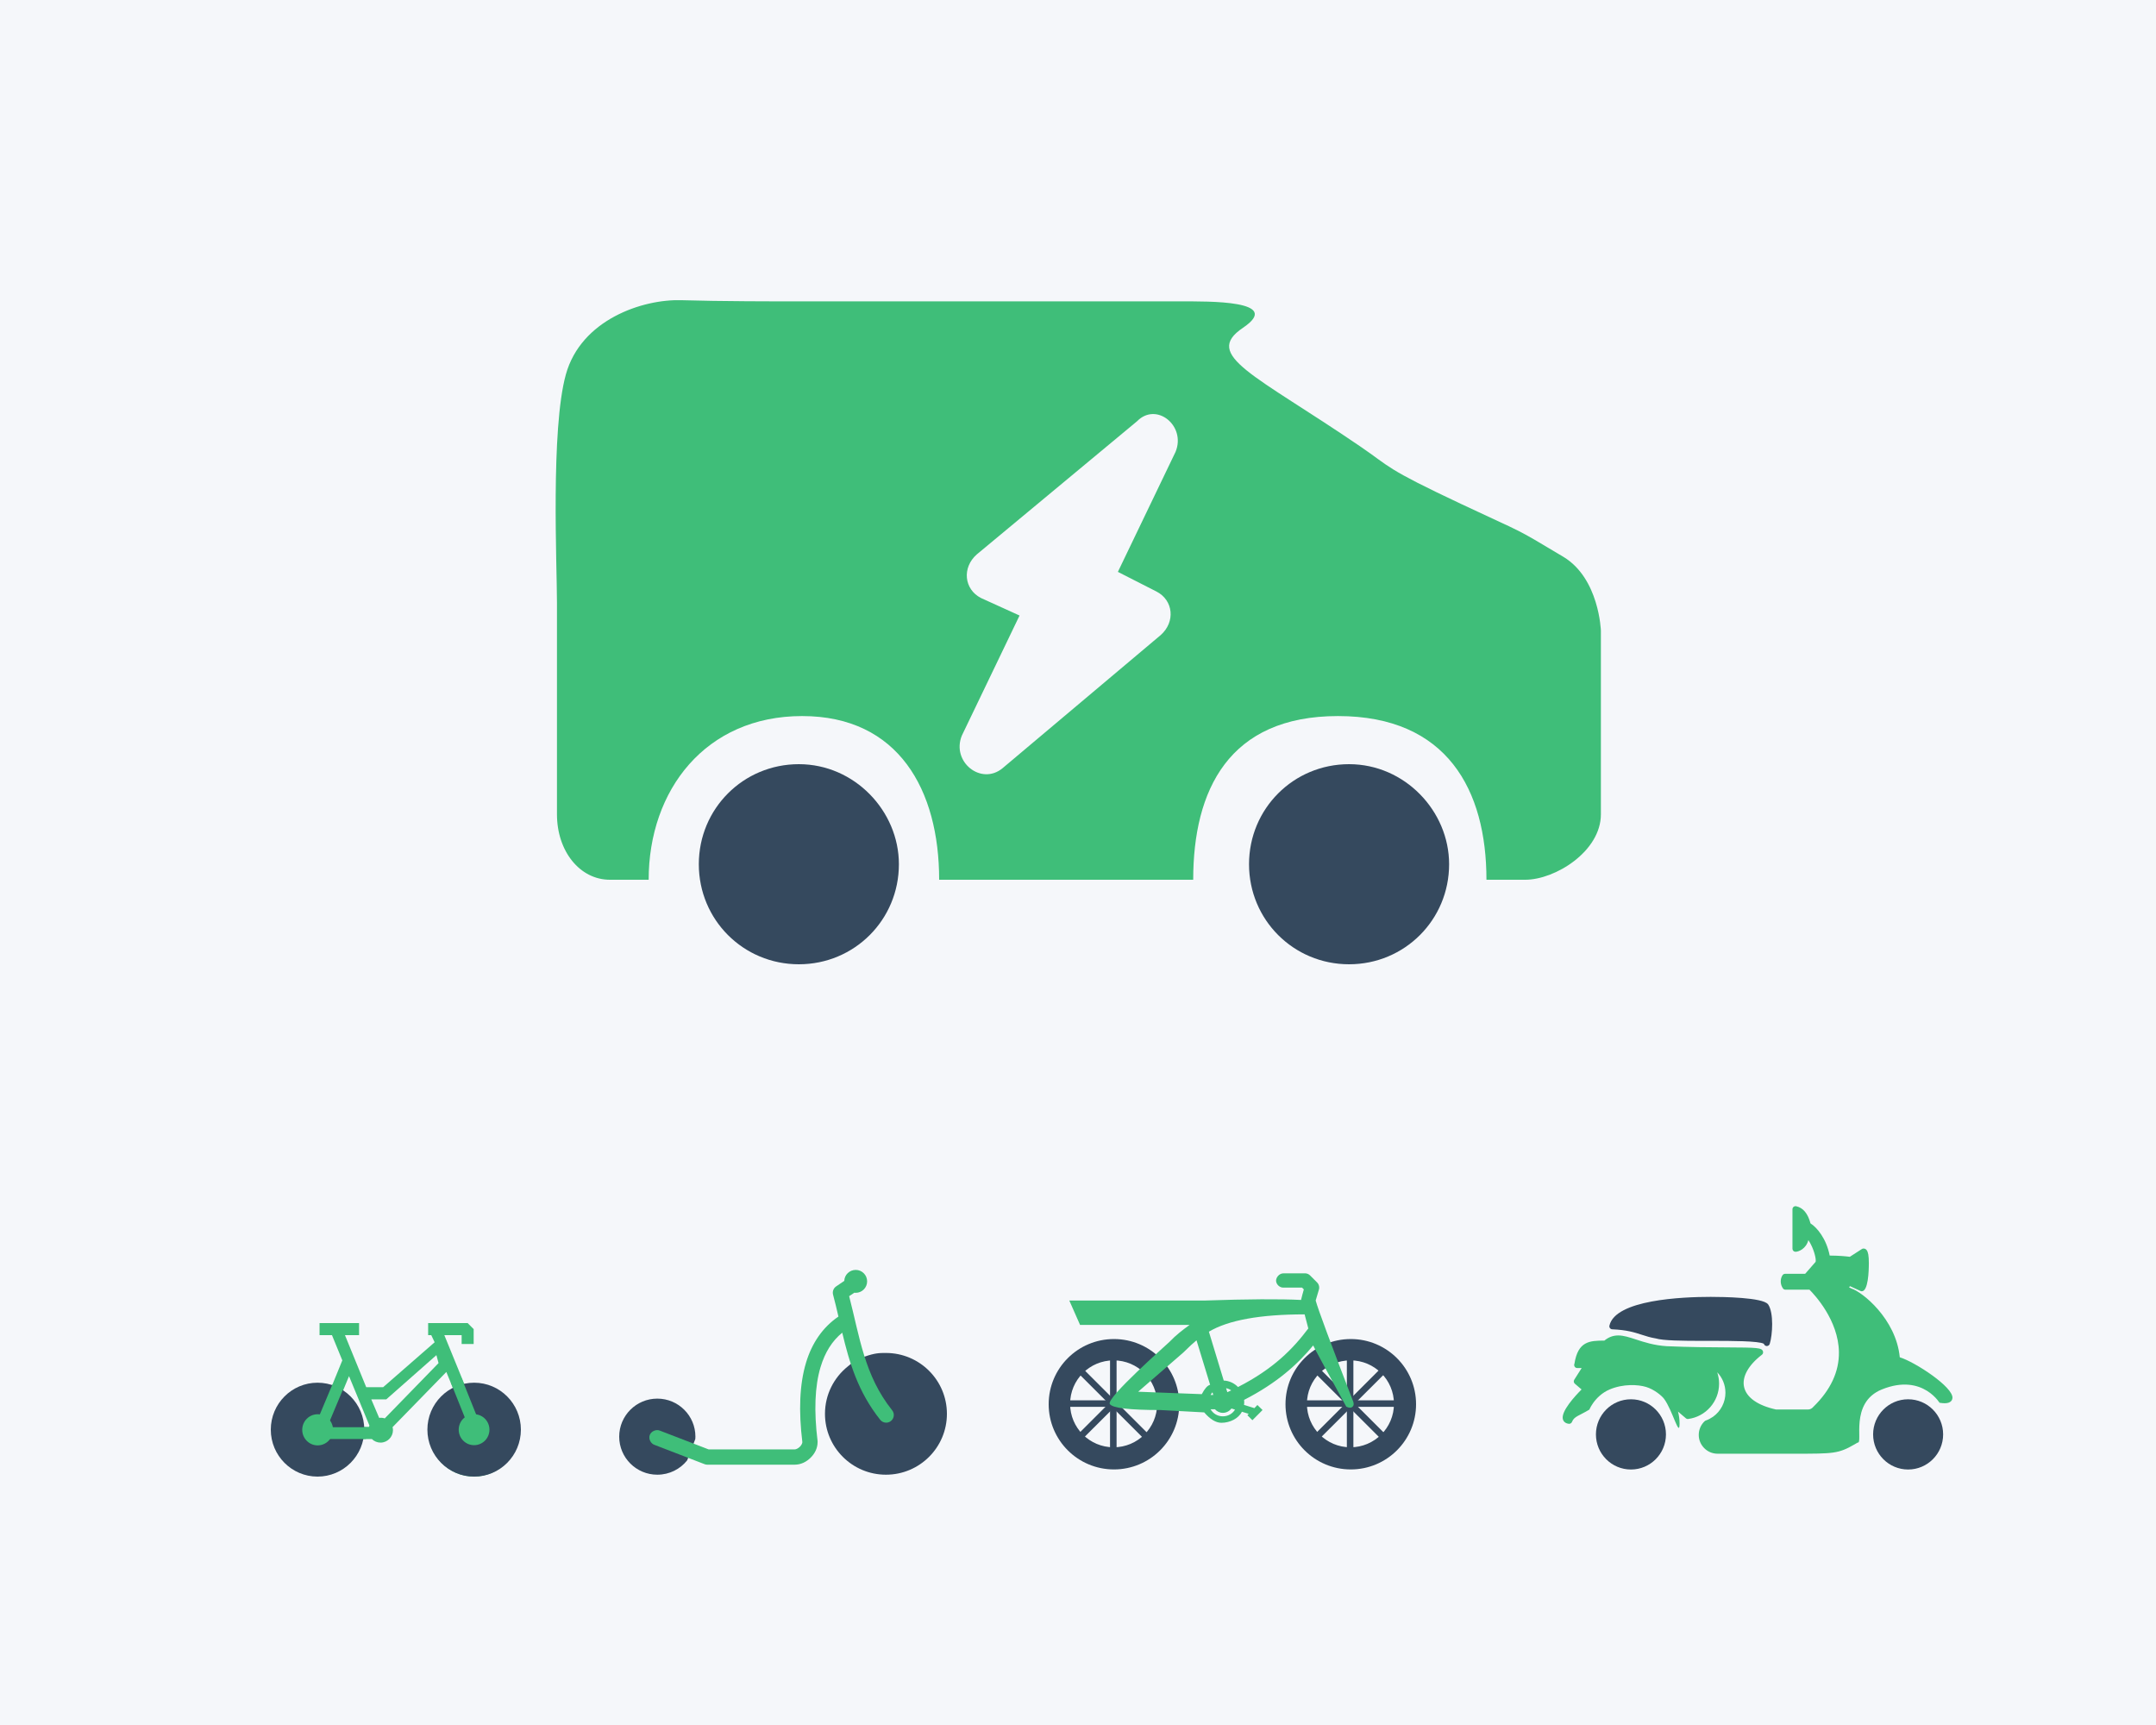
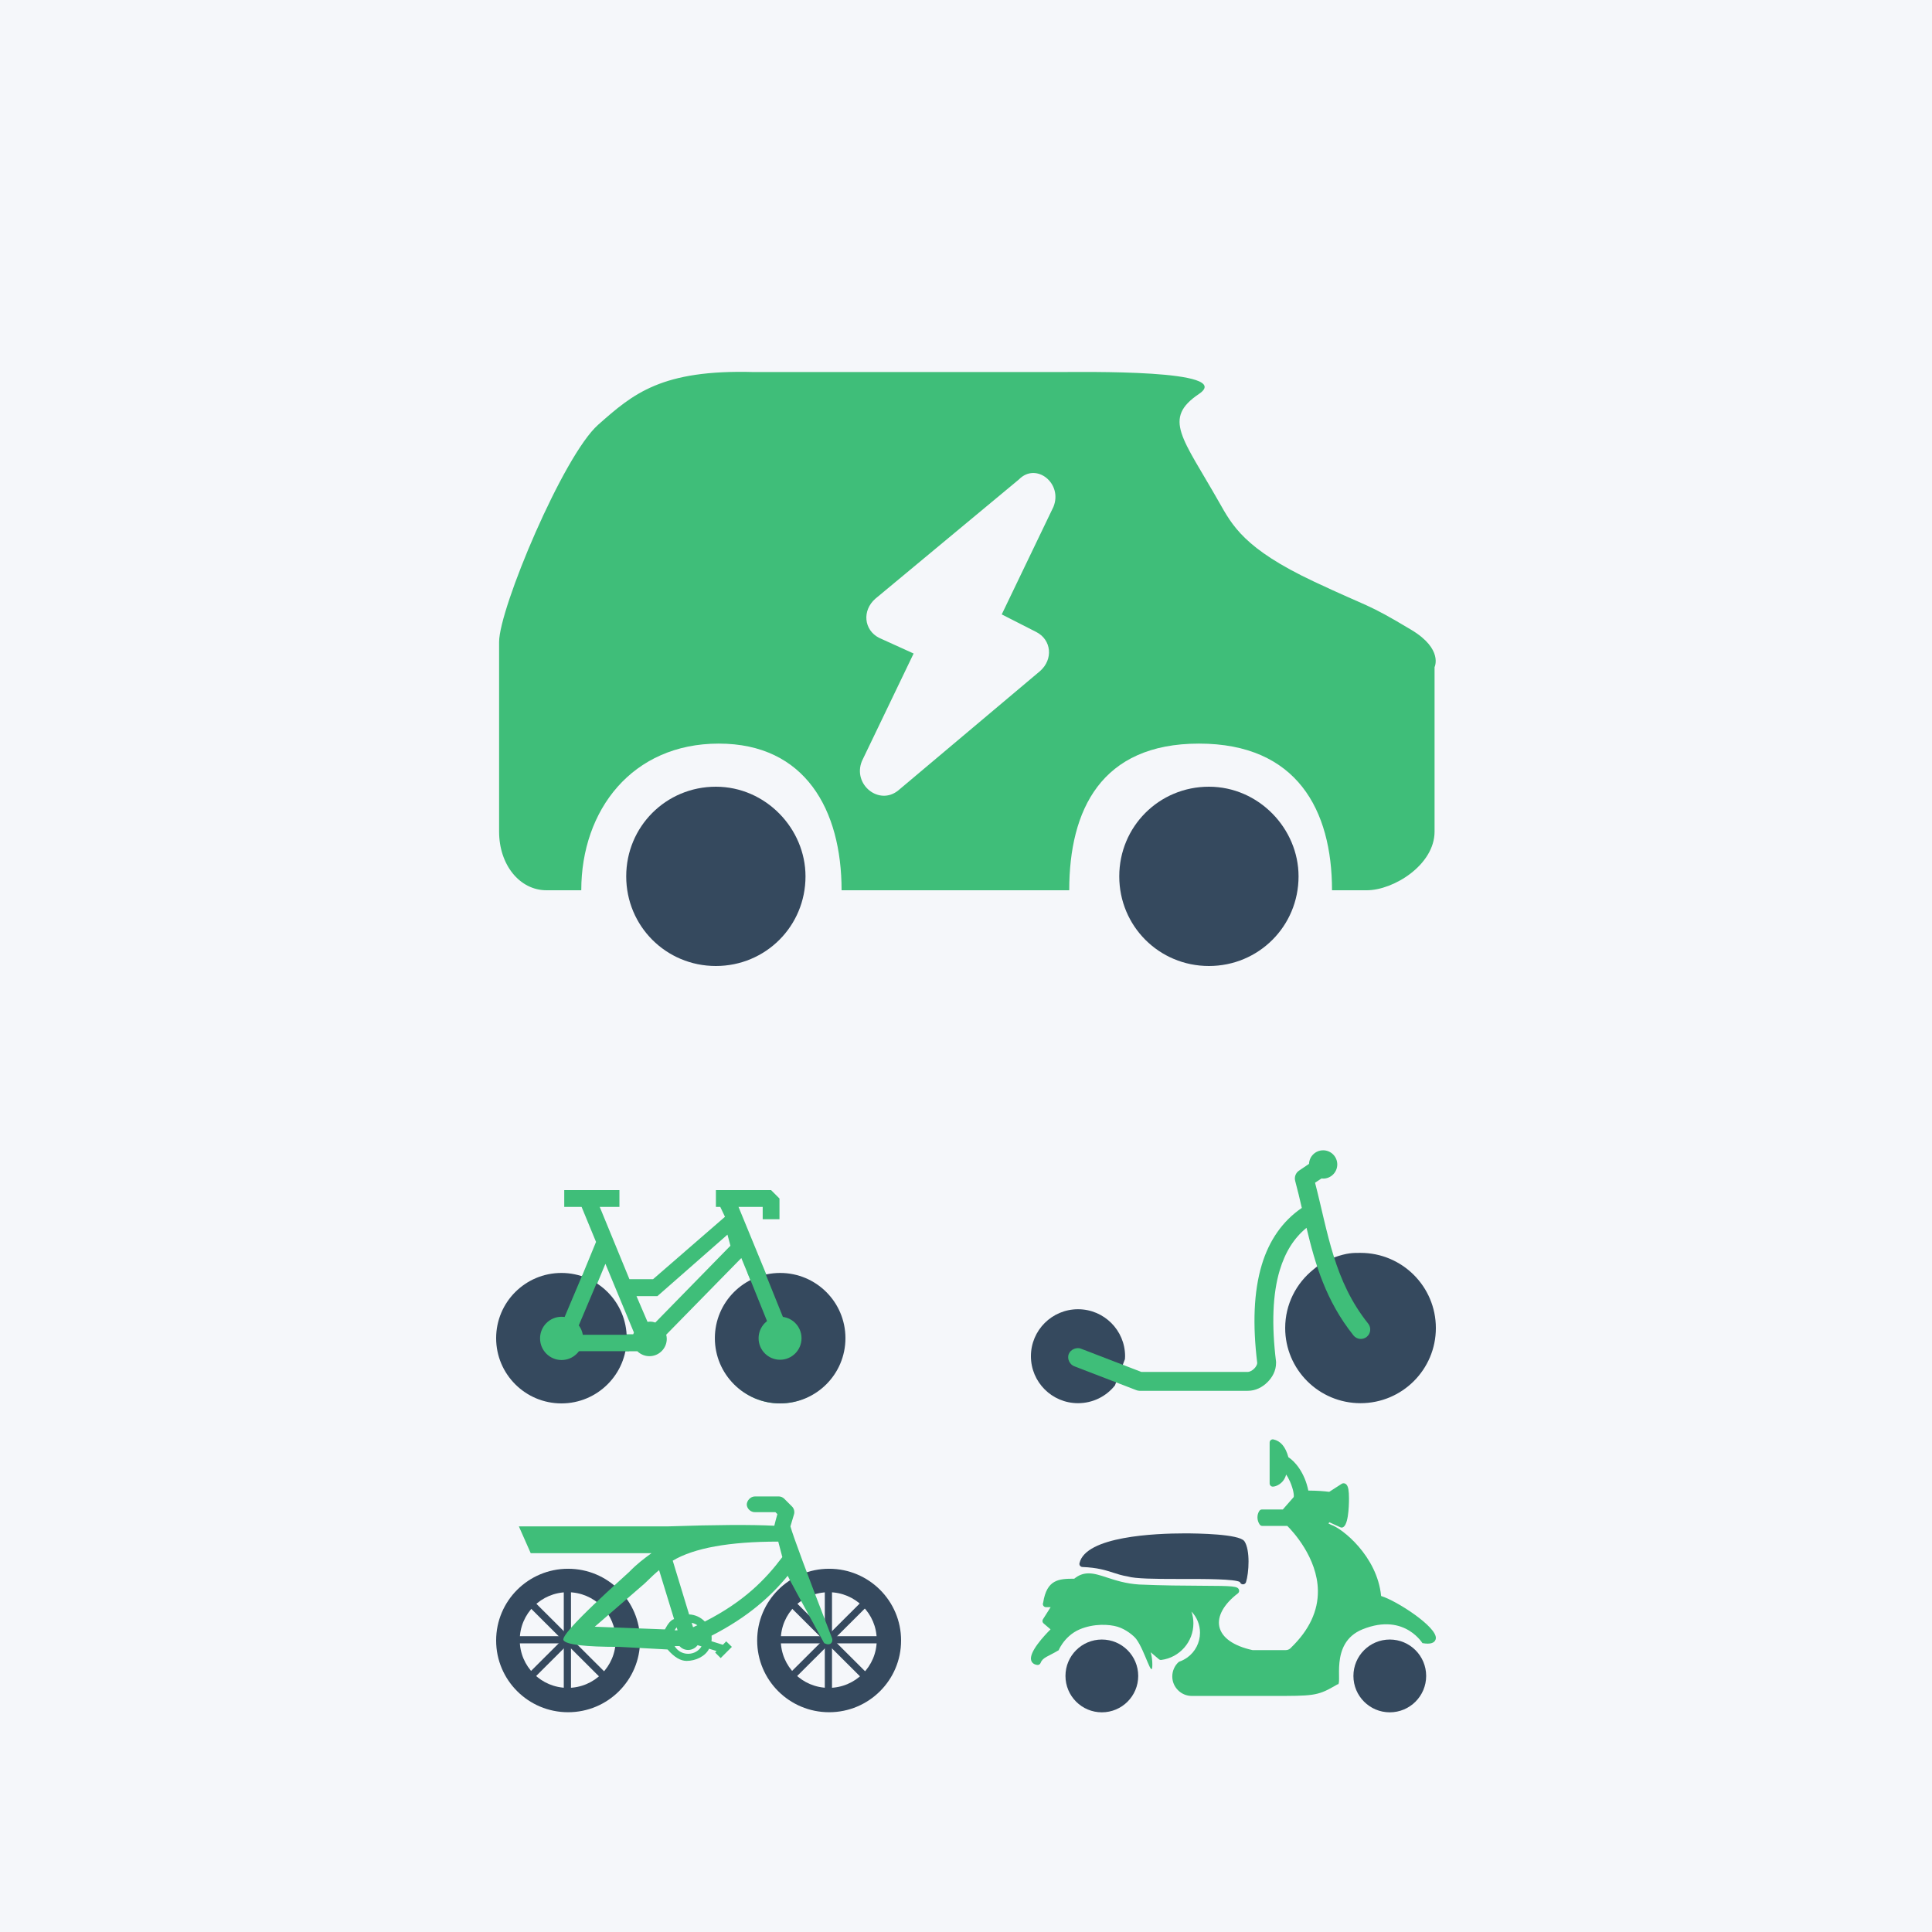
- <svg xmlns="http://www.w3.org/2000/svg" width="1250px" height="1000px" viewBox="0 0 1250 1000" version="1.1">
+ <svg xmlns="http://www.w3.org/2000/svg" width="1250px" height="1250px" viewBox="0 0 1250 1250" version="1.1">
  <g id="Layout_Template" stroke="none" stroke-width="1" fill="none" fill-rule="evenodd">
    <g id="minicar">
      <g>
-         <rect id="Rectangle" fill="#F5F7FA" x="0" y="0" width="1250" height="1000" />
-         <g id="icon/pedelec" transform="translate(608, 738)">
+         <rect id="Rectangle" fill="#F5F7FA" x="0" y="0" width="1250" height="1250" />
+         <g id="icon/pedelec" transform="translate(321, 968)">
          <g id="pedelec">
-             <g id="Group-9" transform="translate(0, 38.25637)" fill="#35495E">
-               <path d="M37.85,75.59 C16.946,75.59 0,58.669 0,37.795 C0,16.921 16.946,0 37.85,0 C58.753,0 75.699,16.921 75.699,37.795 C75.699,58.669 58.753,75.59 37.85,75.59 Z M37.656,62.753 C51.591,62.753 62.889,51.472 62.889,37.556 C62.889,23.641 51.591,12.36 37.656,12.36 C23.72,12.36 12.422,23.641 12.422,37.556 C12.422,51.472 23.72,62.753 37.656,62.753 Z" id="Combined-Shape" />
-               <rect id="Rectangle" x="8.327" y="35.527" width="58.288" height="3.78" />
-               <polygon id="Rectangle" transform="translate(37.47114, 37.4172) scale(-1, -1) rotate(90) translate(-37.47114, -37.4172) " points="8.369 35.525 66.573 35.525 66.573 39.31 8.369 39.31" />
-               <polygon id="Rectangle" transform="translate(37.47114, 37.4172) scale(-1, -1) rotate(45) translate(-37.47114, -37.4172) " points="8.349 35.547 66.596 35.505 66.593 39.287 8.347 39.329" />
-               <polygon id="Rectangle" transform="translate(37.47114, 37.4172) scale(-1, -1) rotate(135) translate(-37.47114, -37.4172) " points="8.347 35.505 66.593 35.547 66.596 39.329 8.349 39.287" />
+             <g id="Group-9" transform="translate(0, 46.98151)" fill="#35495E">
+               <path d="M46.557,92.83 C20.844,92.83 0,72.049 0,46.415 C0,20.781 20.844,0 46.557,0 C72.269,0 93.114,20.781 93.114,46.415 C93.114,72.049 72.269,92.83 46.557,92.83 Z M46.318,77.065 C63.46,77.065 77.356,63.211 77.356,46.122 C77.356,29.032 63.46,15.178 46.318,15.178 C29.176,15.178 15.28,29.032 15.28,46.122 C15.28,63.211 29.176,77.065 46.318,77.065 Z" id="Combined-Shape" />
+               <rect id="Rectangle" x="10.243" y="43.63" width="71.698" height="4.642" />
+               <polygon id="Rectangle" transform="translate(46.09127, 45.95094) scale(-1, -1) rotate(90) translate(-46.09127, -45.95094) " points="10.352 43.623 81.831 43.623 81.831 48.279 10.352 48.279" />
+               <polygon id="Rectangle" transform="translate(46.09127, 45.95094) scale(-1, -1) rotate(45) translate(-46.09127, -45.95094) " points="10.301 43.681 81.889 43.572 81.882 48.221 10.294 48.33" />
+               <polygon id="Rectangle" transform="translate(46.09127, 45.95094) scale(-1, -1) rotate(135) translate(-46.09127, -45.95094) " points="10.294 43.572 81.882 43.681 81.889 48.33 10.301 48.221" />
            </g>
-             <g id="Group-9" transform="translate(137.3007, 38.25637)" fill="#35495E">
-               <path d="M37.85,75.59 C16.946,75.59 0,58.669 0,37.795 C0,16.921 16.946,0 37.85,0 C58.753,0 75.699,16.921 75.699,37.795 C75.699,58.669 58.753,75.59 37.85,75.59 Z M37.656,62.753 C51.591,62.753 62.889,51.472 62.889,37.556 C62.889,23.641 51.591,12.36 37.656,12.36 C23.72,12.36 12.422,23.641 12.422,37.556 C12.422,51.472 23.72,62.753 37.656,62.753 Z" id="Combined-Shape" />
-               <rect id="Rectangle" x="8.327" y="35.527" width="58.288" height="3.78" />
-               <polygon id="Rectangle" transform="translate(37.47114, 37.4172) scale(-1, -1) rotate(90) translate(-37.47114, -37.4172) " points="8.369 35.525 66.573 35.525 66.573 39.31 8.369 39.31" />
-               <polygon id="Rectangle" transform="translate(37.47114, 37.4172) scale(-1, -1) rotate(45) translate(-37.47114, -37.4172) " points="8.349 35.547 66.596 35.505 66.593 39.287 8.347 39.329" />
-               <polygon id="Rectangle" transform="translate(37.47114, 37.4172) scale(-1, -1) rotate(135) translate(-37.47114, -37.4172) " points="8.347 35.505 66.593 35.547 66.596 39.329 8.349 39.287" />
+             <g id="Group-9" transform="translate(168.8863, 46.98151)" fill="#35495E">
+               <path d="M46.557,92.83 C20.844,92.83 0,72.049 0,46.415 C0,20.781 20.844,0 46.557,0 C72.269,0 93.114,20.781 93.114,46.415 C93.114,72.049 72.269,92.83 46.557,92.83 Z M46.318,77.065 C63.46,77.065 77.356,63.211 77.356,46.122 C77.356,29.032 63.46,15.178 46.318,15.178 C29.176,15.178 15.28,29.032 15.28,46.122 C15.28,63.211 29.176,77.065 46.318,77.065 Z" id="Combined-Shape" />
+               <rect id="Rectangle" x="10.243" y="43.63" width="71.698" height="4.642" />
+               <polygon id="Rectangle" transform="translate(46.09127, 45.95094) scale(-1, -1) rotate(90) translate(-46.09127, -45.95094) " points="10.352 43.623 81.831 43.623 81.831 48.279 10.352 48.279" />
+               <polygon id="Rectangle" transform="translate(46.09127, 45.95094) scale(-1, -1) rotate(45) translate(-46.09127, -45.95094) " points="10.301 43.681 81.889 43.572 81.882 48.221 10.294 48.33" />
+               <polygon id="Rectangle" transform="translate(46.09127, 45.95094) scale(-1, -1) rotate(135) translate(-46.09127, -45.95094) " points="10.294 43.572 81.882 43.681 81.889 48.33 10.301 48.221" />
            </g>
-             <path d="M136.165,8.44 L146.9,8.44 L147.931,9.48 C147.354,11.468 146.776,13.671 146.314,15.594 C134.025,14.972 115.5,15.082 90.739,15.923 L11.953,15.923 L18.191,30.055 L81.714,30.055 C77.655,33.018 73.944,35.817 70.09,39.835 C68.579,41.411 33.16,72.44 35.441,75.925 C36.962,78.249 46.716,79.41 64.704,79.41 L90.165,80.78 C93.63,84.798 96.963,86.806 100.163,86.806 C104.964,86.806 109.984,84.436 112.03,80.392 L115.974,81.622 L115.199,82.397 L118.111,85.31 L123.995,79.41 L121.016,76.497 L119.267,78.313 L113.251,76.431 C113.433,75.425 113.35,74.468 113.317,73.519 C132.377,63.757 144.4,52.848 153.36,41.963 C153.558,42.602 159.948,54.427 172.529,77.441 C174.182,78.273 175.415,78.273 176.227,77.441 C177.039,76.608 177.039,75.346 176.227,73.652 C163.447,40.595 156.303,21.352 154.796,15.923 L156.611,9.808 C157.139,8.34 156.751,6.574 155.637,5.468 L151.495,1.318 C150.728,0.575 149.655,0.146 148.583,0.154 L136.165,0.154 C133.574,0.179 131.808,2.588 131.833,4.494 C131.932,6.657 134.003,8.539 136.165,8.44 Z M150.53,32.114 C141.669,43.905 130.406,55.515 109.778,66.069 C107.641,63.882 104.745,62.446 101.493,62.314 L92.888,33.995 C104.148,27.3 122.649,23.953 148.392,23.953 C149.328,27.567 150.041,30.287 150.53,32.114 Z M93.597,64.773 C92.076,65.156 90.465,66.967 88.763,70.207 L51.878,68.792 L78.077,46.05 C81.448,42.727 83.993,40.372 85.709,38.986 L93.597,64.773 Z M102.856,66.729 C103.937,66.977 104.96,67.397 105.835,68.024 C105.092,68.379 104.333,68.709 103.574,69.064 L102.856,66.729 Z M94.968,69.13 L95.422,70.681 L93.87,70.681 C94.192,70.12 94.53,69.592 94.968,69.13 Z M105.964,78.521 L108.035,79.172 C106.583,81.541 103.992,83.059 100.981,83.059 C97.903,83.059 95.296,81.441 93.868,78.974 L96.393,78.974 C97.532,80.212 99.174,81.045 100.989,81.045 C103.019,81.045 104.834,80.022 105.973,78.52 L105.964,78.521 Z" id="Fill-1" fill="#3FBE79" />
+             <path d="M167.49,10.365 L180.694,10.365 L181.962,11.642 C181.252,14.084 180.541,16.789 179.973,19.15 C164.857,18.387 142.071,18.522 111.614,19.554 L14.702,19.554 L22.376,36.91 L100.513,36.91 C95.519,40.548 90.954,43.986 86.214,48.92 C84.355,50.856 40.788,88.962 43.594,93.241 C45.465,96.095 57.463,97.521 79.589,97.521 L110.907,99.204 C115.169,104.137 119.269,106.604 123.205,106.604 C129.11,106.604 135.285,103.693 137.802,98.727 L142.654,100.237 L141.7,101.19 L145.283,104.767 L152.519,97.521 L148.855,93.944 L146.703,96.174 L139.304,93.863 C139.528,92.627 139.426,91.451 139.386,90.286 C162.831,78.298 177.619,64.901 188.64,51.534 C188.884,52.318 196.744,66.841 212.219,95.103 C214.252,96.125 215.768,96.125 216.767,95.103 C217.766,94.08 217.766,92.53 216.767,90.45 C201.047,49.854 192.26,26.222 190.406,19.554 L192.639,12.045 C193.288,10.242 192.811,8.073 191.441,6.715 L186.346,1.618 C185.402,0.706 184.083,0.179 182.764,0.189 L167.489,0.189 C164.302,0.22 162.13,3.178 162.16,5.519 C162.283,8.176 164.83,10.486 167.49,10.365 Z M185.159,39.438 C174.259,53.919 160.405,68.176 135.032,81.137 C132.403,78.451 128.841,76.688 124.842,76.526 L114.256,41.748 C128.107,33.527 150.864,29.416 182.53,29.416 C183.681,33.854 184.557,37.195 185.159,39.438 Z M115.129,79.546 C113.258,80.016 111.276,82.24 109.183,86.22 L63.813,84.481 L96.038,56.552 C100.185,52.472 103.315,49.58 105.426,47.878 L115.129,79.546 Z M126.518,81.948 C127.847,82.252 129.106,82.769 130.182,83.539 C129.268,83.975 128.334,84.38 127.401,84.816 L126.518,81.948 Z M116.815,84.897 L117.373,86.802 L115.465,86.802 C115.861,86.113 116.277,85.464 116.815,84.897 Z M130.341,96.429 L132.889,97.229 C131.102,100.138 127.915,102.002 124.211,102.002 C120.425,102.002 117.218,100.016 115.462,96.986 L118.568,96.986 C119.969,98.506 121.988,99.529 124.221,99.529 C126.718,99.529 128.951,98.273 130.351,96.429 L130.341,96.429 Z" id="Fill-1" fill="#3FBE79" />
          </g>
        </g>
-         <g id="icon/minicar" transform="translate(322, 174)">
+         <g id="icon/minicar" transform="translate(322, 240)">
          <g id="minicar">
-             <path d="M466.721,84.856 C405.498,43.075 374.922,32.014 398.648,16.021 C422.373,0.028 378.234,0.714 362.895,0.714 L143.039,0.714 C127.7,0.714 95.552,0.714 73.064,0.028 C50.575,-0.658 14.909,11.267 6.077,43.075 C-2.755,74.883 0.916,153.827 0.916,175.326 L0.916,298.043 C0.916,319.542 14.218,336 31.594,336 L54.082,336 C54.082,284.105 87.003,241.108 143.039,241.108 C199.075,241.108 222.502,284.105 222.502,336 L369.793,336 C369.793,284.105 390.349,241.108 453.741,241.108 C517.133,241.108 539.81,284.105 539.81,336 L562.299,336 C579.675,336 606.16,319.542 606.16,298.043 L606.16,191.62 C606.16,191.62 605.207,161.254 584.365,148.773 C554.508,130.892 562.937,135.957 525.501,118.331 C480.365,97.078 484.631,97.078 466.721,84.856 Z M359.568,87.931 L326.124,157.519 L348.437,168.886 C358.359,173.927 359.569,186.579 350.905,194.191 L259.187,271.39 C246.797,281.522 229.47,267.584 235.665,252.412 L269.11,182.824 L246.797,172.692 C236.875,167.651 235.665,154.999 244.329,147.388 L337.257,70.188 C348.389,58.821 365.765,72.758 359.57,87.931 L359.568,87.931 Z" id="Shape" fill="#3FBE79" />
+             <path d="M466.721,84.856 C443,43.075 430.015,30.864 453.741,14.871 C477.466,-1.122 378.234,0.714 362.895,0.714 L165.846,0.714 C105.967,-1 87.663,14.74 65,34.819 C42.337,54.897 0.916,153.827 0.916,175.326 L0.916,298.043 C0.916,319.542 14.218,336 31.594,336 L54.082,336 C54.082,284.105 87.003,241.108 143.039,241.108 C199.075,241.108 222.502,284.105 222.502,336 L369.793,336 C369.793,284.105 390.349,241.108 453.741,241.108 C517.133,241.108 539.81,284.105 539.81,336 L562.299,336 C579.675,336 606.16,319.542 606.16,298.043 L606.16,191.62 C606.16,191.62 611.934,179.981 591.093,167.5 C561.236,149.619 565.435,153.843 528,136.217 C482.864,114.964 475.249,99.877 466.721,84.856 Z M359.568,87.931 L326.124,157.519 L348.437,168.886 C358.359,173.927 359.569,186.579 350.905,194.191 L259.187,271.39 C246.797,281.522 229.47,267.584 235.665,252.412 L269.11,182.824 L246.797,172.692 C236.875,167.651 235.665,154.999 244.329,147.388 L337.257,70.188 C348.389,58.821 365.765,72.758 359.57,87.931 L359.568,87.931 Z" id="Shape" fill="#3FBE79" />
            <path d="M141.16,269 C108.938,269 83.16,294.778 83.16,327 C83.16,359.222 108.938,385 141.16,385 C173.382,385 199.16,359.222 199.16,327 C199.16,296.087 173.382,269 141.16,269 L141.16,269 Z" id="wheel" fill="#35495E" />
            <path d="M460.16,269 C427.938,269 402.16,294.778 402.16,327 C402.16,359.222 427.938,385 460.16,385 C492.382,385 518.16,359.222 518.16,327 C518.16,296.087 492.382,269 460.16,269 L460.16,269 Z" id="wheel" fill="#35495E" />
          </g>
        </g>
-         <g id="icon/scooter" transform="translate(906, 699)">
-           <g id="scooter" transform="translate(113, 76.5) scale(-1, 1) translate(-113, -76.5) ">
-             <path d="M215.048,106.48 L218.944,103.147 C219.612,102.579 219.764,101.594 219.285,100.849 L214.997,94.081 L217.507,94.081 L217.57,94.081 C218.553,94.081 219.335,93.298 219.335,92.313 C219.335,92.048 219.285,91.795 219.171,91.568 C217.128,78.487 210.382,78.172 201.82,78.159 C199.336,76.126 196.763,75.167 193.775,75.167 C190.61,75.167 187.319,76.253 183.498,77.503 C178.845,79.03 173.057,80.937 165.617,81.404 C152.452,81.985 140.536,82.048 130.966,82.098 C112.883,82.187 110.551,82.288 109.87,84.409 C109.643,85.129 109.882,85.899 110.475,86.354 C118.356,92.376 122.126,99.195 120.827,105.04 C119.466,111.151 112.896,115.773 102.316,118.096 L83.779,118.096 C82.821,118.096 81.964,117.781 81.144,117.061 C81.043,116.998 80.942,116.884 80.665,116.556 C70.678,106.834 65.684,96.177 65.835,84.851 C66.075,66.315 80.11,51.428 82.909,48.639 L96.856,48.639 C97.423,48.639 97.965,48.361 98.293,47.894 C99.126,46.707 99.567,45.318 99.567,43.866 C99.567,42.54 99.226,41.328 98.546,40.268 C98.218,39.762 97.663,39.447 97.058,39.447 L85.419,39.447 L79.378,32.54 C79.038,31.846 79.429,28.323 81.421,23.79 C82.203,22.023 82.947,20.76 83.552,19.901 C84.876,24.99 89.239,26.669 91.005,26.669 C91.976,26.669 92.77,25.874 92.77,24.902 L92.77,1.998 C92.77,1.467 92.53,0.962 92.114,0.621 C91.698,0.28 91.156,0.154 90.626,0.268 C86.616,1.139 83.88,4.396 82.304,10.217 C78.584,12.553 73.149,18.967 71.182,28.866 C65.596,28.917 62.393,29.22 59.505,29.573 L52.519,25.066 C52.229,24.876 51.901,24.788 51.561,24.788 C50.136,24.788 49.216,25.924 48.812,28.185 C48.598,29.435 48.484,31.114 48.484,33.197 C48.484,38.121 48.888,49.561 52.582,49.561 C52.834,49.561 53.087,49.511 53.314,49.397 L59.404,46.607 L59.972,47.25 L58.547,47.983 C52.418,49.902 32.734,65.445 30.553,87.831 C21.726,90.546 -0.581,105.104 0.012,111.493 C0.1,112.389 0.693,114.473 4.488,114.473 C5.333,114.473 6.316,114.384 7.464,114.195 C6.593,115.892 16.627,96.605 40.961,106.48 C59.972,114.195 51.561,138.012 54.978,137.276 C55.621,137.655 56.231,138.012 56.816,138.348 C66.175,143.728 68.907,143.728 91.446,143.728 L136.185,143.728 C139.098,143.728 141.847,142.592 143.902,140.521 C145.97,138.45 147.105,135.723 147.105,132.832 C147.105,129.789 145.844,126.872 143.637,124.839 C143.436,124.649 143.171,124.511 142.894,124.435 C141.557,123.968 140.271,123.286 138.959,122.389 C138.909,122.352 138.846,122.314 138.795,122.288 C134.306,119.081 131.633,113.892 131.633,108.387 C131.633,103.854 133.398,99.637 136.399,96.53 C135.68,98.639 135.315,100.887 135.315,103.147 C135.315,113.475 143.007,122.263 153.221,123.589 C153.713,123.664 154.217,123.5 154.595,123.172 L159.135,119.308 C158.529,121.543 158.227,123.854 158.227,126.19 C158.227,135.07 162.28,118.483 167.232,111.88 C168.53,110.15 172.863,106.48 177.585,105.04 C182.308,103.601 190.889,103.147 198.766,106.48 C208.017,110.395 211.263,119.867 210.417,118.096 C216.268,121.67 219.397,122.074 220.583,125.256 C220.873,126.013 221.642,126.48 222.436,126.392 C224.795,126.114 225.589,124.713 225.841,123.892 C227.279,119.321 218.578,110.028 215.047,106.48 L215.048,106.48 Z" id="Fill-1" fill="#3FBE79" />
-             <path d="M140.193,52.81 C132.929,52.81 109.964,53.138 106.949,57.097 L106.924,57.085 C103.481,62.065 104.339,74.977 105.953,80.071 C106.193,80.815 106.874,81.307 107.643,81.307 C107.731,81.307 107.82,81.294 107.92,81.282 C108.614,81.181 109.156,80.676 109.345,80.021 C112.019,78.306 129.322,78.306 138.717,78.306 L143.837,78.306 C156.713,78.306 167.748,78.192 172.024,76.894 C175.164,76.377 177.598,75.595 180.158,74.763 C184.408,73.388 188.809,71.963 197.259,71.61 C197.776,71.585 198.268,71.333 198.583,70.917 C198.886,70.513 199.012,69.971 198.886,69.467 C195.469,54.437 156.703,52.81 140.193,52.81 Z" id="Fill-2" fill="#35495E" />
-             <ellipse id="Oval" fill="#35495E" cx="25.713" cy="132.533" rx="20.299" ry="20.355" />
-             <ellipse id="Oval" fill="#35495E" cx="186.416" cy="132.533" rx="20.299" ry="20.355" />
-             <ellipse id="Oval" fill="#35495E" cx="186.078" cy="132.645" rx="15.901" ry="15.945" />
+         <g id="icon/scooter" transform="translate(667, 931)">
+           <g id="scooter" transform="translate(131, 88.5) scale(-1, 1) translate(-131, -88.5) ">
+             <path d="M249.303,123.183 L253.82,119.327 C254.595,118.669 254.77,117.53 254.215,116.668 L249.245,108.839 L252.154,108.839 L252.227,108.839 C253.367,108.839 254.273,107.933 254.273,106.794 C254.273,106.487 254.215,106.195 254.083,105.932 C251.715,90.799 243.894,90.434 233.968,90.419 C231.088,88.068 228.106,86.958 224.642,86.958 C220.972,86.958 217.157,88.214 212.727,89.66 C207.333,91.427 200.623,93.633 191.998,94.173 C176.737,94.845 162.922,94.918 151.828,94.977 C130.865,95.079 128.161,95.196 127.371,97.65 C127.108,98.482 127.386,99.373 128.073,99.899 C137.209,106.867 141.58,114.755 140.074,121.517 C138.495,128.587 130.879,133.933 118.614,136.621 L97.125,136.621 C96.014,136.621 95.02,136.256 94.07,135.423 C93.953,135.35 93.836,135.219 93.514,134.839 C81.936,123.592 76.147,111.263 76.322,98.161 C76.6,76.718 92.871,59.496 96.116,56.269 L112.284,56.269 C112.942,56.269 113.571,55.947 113.951,55.407 C114.916,54.034 115.427,52.427 115.427,50.747 C115.427,49.213 115.032,47.811 114.243,46.584 C113.863,46 113.22,45.635 112.518,45.635 L99.025,45.635 L92.023,37.645 C91.628,36.841 92.081,32.766 94.391,27.522 C95.297,25.477 96.16,24.016 96.861,23.023 C98.396,28.91 103.454,30.853 105.501,30.853 C106.627,30.853 107.548,29.933 107.548,28.808 L107.548,2.311 C107.548,1.697 107.27,1.113 106.787,0.719 C106.305,0.324 105.676,0.178 105.062,0.31 C100.414,1.318 97.242,5.086 95.414,11.82 C91.102,14.522 84.801,21.942 82.521,33.394 C76.045,33.453 72.332,33.803 68.984,34.212 L60.885,28.998 C60.549,28.779 60.169,28.676 59.774,28.676 C58.122,28.676 57.055,29.991 56.587,32.606 C56.339,34.052 56.207,35.994 56.207,38.405 C56.207,44.101 56.675,57.335 60.958,57.335 C61.251,57.335 61.543,57.277 61.806,57.145 L68.867,53.917 L69.525,54.662 L67.873,55.509 C60.768,57.73 37.948,75.711 35.419,101.609 C25.186,104.749 -0.674,121.591 0.013,128.982 C0.116,130.019 0.803,132.429 5.203,132.429 C6.182,132.429 7.323,132.327 8.653,132.108 C7.644,134.071 19.276,111.759 47.486,123.183 C69.525,132.108 59.774,159.661 63.736,158.809 C64.481,159.248 65.188,159.661 65.866,160.05 C76.716,166.274 79.884,166.274 106.013,166.274 L157.878,166.274 C161.255,166.274 164.442,164.959 166.825,162.563 C169.222,160.168 170.538,157.013 170.538,153.668 C170.538,150.148 169.076,146.773 166.518,144.421 C166.284,144.202 165.977,144.042 165.655,143.954 C164.106,143.414 162.615,142.625 161.094,141.588 C161.036,141.544 160.963,141.5 160.904,141.471 C155.7,137.761 152.601,131.757 152.601,125.389 C152.601,120.145 154.647,115.266 158.127,111.672 C157.293,114.112 156.869,116.712 156.869,119.327 C156.869,131.275 165.787,141.442 177.628,142.975 C178.198,143.063 178.783,142.873 179.221,142.493 L184.484,138.024 C183.782,140.609 183.431,143.282 183.431,145.984 C183.431,156.257 188.13,137.069 193.871,129.43 C195.375,127.428 200.398,123.183 205.873,121.517 C211.348,119.852 221.296,119.327 230.428,123.183 C241.152,127.712 244.916,138.67 243.935,136.621 C250.718,140.755 254.346,141.223 255.72,144.904 C256.056,145.78 256.948,146.32 257.869,146.218 C260.603,145.897 261.523,144.275 261.816,143.326 C263.482,138.038 253.396,127.287 249.302,123.183 L249.303,123.183 Z" id="Fill-1" fill="#3FBE79" />
+             <path d="M162.525,61.094 C154.103,61.094 127.48,61.473 123.985,66.054 L123.956,66.039 C119.965,71.801 120.959,86.738 122.831,92.631 C123.108,93.492 123.898,94.061 124.79,94.061 C124.892,94.061 124.994,94.046 125.111,94.032 C125.915,93.915 126.544,93.331 126.763,92.573 C129.863,90.589 149.922,90.589 160.814,90.589 L166.749,90.589 C181.677,90.589 194.469,90.458 199.426,88.955 C203.066,88.357 205.888,87.453 208.855,86.49 C213.782,84.9 218.885,83.252 228.68,82.843 C229.28,82.814 229.85,82.522 230.216,82.041 C230.566,81.574 230.713,80.947 230.566,80.364 C226.606,62.976 181.665,61.094 162.525,61.094 Z" id="Fill-2" fill="#35495E" />
+             <ellipse id="Oval" fill="#35495E" cx="29.808" cy="153.322" rx="23.533" ry="23.548" />
+             <ellipse id="Oval" fill="#35495E" cx="216.111" cy="153.322" rx="23.533" ry="23.548" />
+             <ellipse id="Oval" fill="#35495E" cx="215.719" cy="153.452" rx="18.434" ry="18.446" />
          </g>
        </g>
-         <g id="bike" transform="translate(157, 767)">
-           <g id="Group-4" transform="translate(72.5, 44.5) scale(-1, 1) translate(-72.5, -44.5) ">
+         <g id="bike" transform="translate(321, 770)">
+           <g id="Group-4" transform="translate(113, 69) scale(-1, 1) translate(-113, -69) ">
            <g id="Group-3">
-               <path d="M117.054,37.169 C114.73,37.169 112.454,37.496 110.27,38.103 L103.533,21.62 L109.527,7.004 L116.728,7.004 L116.728,0 L93.822,0 L93.822,7.004 L102,7.004 L89.671,37.169 L79.86,37.169 L50.006,11.125 L51.96,7.004 L53.772,7.004 L53.772,0 L30.866,0 L27.381,3.502 L27.381,12.141 L34.351,12.141 L34.351,7.004 L44.387,7.004 L32.167,36.889 C30.588,36.562 28.915,36.422 27.242,36.422 C12.792,36.422 1.084,48.189 1.084,62.711 C1.084,77.233 12.793,89 27.242,89 C41.692,89 53.4,77.233 53.4,62.711 C53.4,52.345 47.453,43.426 38.811,39.13 L43.225,28.344 L74.4,60.33 C74.261,60.89 74.168,61.45 74.168,62.058 C74.168,66.027 77.374,69.295 81.37,69.295 C83.321,69.295 85.087,68.501 86.388,67.241 L92.102,67.241 C94.24,79.194 104.601,88.3 117.145,88.3 C131.176,88.3 142.561,76.86 142.561,62.757 C142.514,48.608 131.085,37.168 117.052,37.168 L117.054,37.169 Z M82.157,54.97 C81.833,54.923 81.462,54.876 81.138,54.876 C80.351,54.876 79.611,55.017 78.916,55.251 L47.741,23.204 L48.978,18.582 L78.059,44.242 L86.735,44.242 L82.157,54.97 Z M87.813,59.405 L99.642,30.755 L103.804,40.818 C97.071,44.87 92.395,51.951 91.6,60.15 L88.094,60.15 C88,59.917 87.907,59.684 87.813,59.405 L87.813,59.405 Z" id="Fill-1" fill="#3FBE79" />
-               <ellipse id="Oval" fill="#35495E" cx="117.897" cy="61.783" rx="27.103" ry="27.217" />
-               <ellipse id="Oval-2" fill="#35495E" cx="27.103" cy="61.783" rx="27.103" ry="27.217" />
+               <path d="M182.442,57.633 C178.821,57.633 175.273,58.14 171.869,59.081 L161.369,33.523 L170.71,10.861 L181.935,10.861 L181.935,0 L146.233,0 L146.233,10.861 L158.979,10.861 L139.763,57.633 L124.471,57.633 L77.94,17.25 L80.986,10.861 L83.81,10.861 L83.81,0 L48.108,0 L42.677,5.43 L42.677,18.825 L53.54,18.825 L53.54,10.861 L69.182,10.861 L50.137,57.199 C47.674,56.692 45.067,56.475 42.46,56.475 C19.939,56.475 1.69,74.72 1.69,97.237 C1.69,119.754 19.939,138 42.46,138 C64.982,138 83.231,119.754 83.231,97.237 C83.231,81.164 73.961,67.335 60.492,60.674 L67.372,43.948 L115.962,93.545 C115.745,94.414 115.6,95.283 115.6,96.224 C115.6,102.378 120.597,107.446 126.824,107.446 C129.866,107.446 132.618,106.216 134.646,104.261 L143.553,104.261 C146.884,122.796 163.033,136.915 182.584,136.915 C204.454,136.915 222.198,119.176 222.198,97.308 C222.126,75.37 204.311,57.632 182.44,57.632 L182.442,57.633 Z M128.051,85.234 C127.546,85.161 126.969,85.089 126.464,85.089 C125.237,85.089 124.083,85.307 123,85.67 L74.41,35.98 L76.337,28.812 L121.665,68.601 L135.187,68.601 L128.051,85.234 Z M136.867,92.111 L155.305,47.688 L161.791,63.29 C151.297,69.574 144.009,80.553 142.77,93.266 L137.305,93.266 C137.159,92.905 137.013,92.544 136.867,92.11 L136.867,92.111 Z" id="Fill-1" fill="#3FBE79" />
+               <ellipse id="Oval" fill="#35495E" cx="183.757" cy="95.798" rx="42.243" ry="42.202" />
+               <ellipse id="Oval-2" fill="#35495E" cx="42.243" cy="95.798" rx="42.243" ry="42.202" />
            </g>
-             <g id="Group-2" transform="translate(89.67105, 35.3445)" fill="#3FBE79">
-               <ellipse id="Oval" cx="28.162" cy="26.531" rx="8.936" ry="9.026" />
-               <polygon id="Rectangle" transform="translate(22.6108, 16.1376) rotate(-23) translate(-22.6108, -16.1376) " points="19.278 0.31 26.058 0.285 25.944 31.965 19.164 31.99" />
-               <polygon id="Rectangle" transform="translate(15.84098, 28.44593) rotate(-90) translate(-15.84098, -28.44593) " points="12.422 12.74 19.26 12.74 19.26 44.152 12.422 44.152" />
+             <g id="Group-2" transform="translate(139.7632, 54.80383)" fill="#3FBE79">
+               <ellipse id="Oval" cx="43.894" cy="41.138" rx="13.928" ry="13.996" />
+               <polygon id="Rectangle" transform="translate(35.24166, 25.02234) rotate(-23) translate(-35.24166, -25.02234) " points="30.005 0.451 40.564 0.433 40.478 49.593 29.919 49.612" />
+               <polygon id="Rectangle" transform="translate(24.69007, 44.10718) rotate(-90) translate(-24.69007, -44.10718) " points="19.389 19.628 29.991 19.628 29.991 68.587 19.389 68.587" />
            </g>
-             <g id="Group" transform="translate(18.23099, 31.72488)" fill="#3FBE79">
-               <ellipse id="Oval" cx="8.911" cy="30.08" rx="8.911" ry="8.978" />
-               <polygon id="Rectangle" transform="translate(13.43349, 16.0517) rotate(22) translate(-13.43349, -16.0517) " points="10.014 0.28 16.772 0.297 16.853 31.824 10.095 31.806" />
+             <g id="Group" transform="translate(28.41521, 49.19139)" fill="#3FBE79">
+               <ellipse id="Oval" cx="13.889" cy="46.641" rx="13.889" ry="13.921" />
+               <polygon id="Rectangle" transform="translate(20.93772, 24.88915) rotate(22) translate(-20.93772, -24.88915) " points="15.655 0.426 26.181 0.434 26.22 49.353 15.695 49.344" />
            </g>
          </g>
        </g>
-         <g id="icon/miniscooter" transform="translate(359, 736)">
+         <g id="icon/miniscooter" transform="translate(667, 744)">
          <g id="miniscooter">
            <g>
-               <path d="M47.75,50.468 C53.965,52.659 49.364,49.647 57.442,56.116 C65.519,62.586 70.698,72.475 70.698,83.614 C70.698,103.1 54.87,118.899 35.349,118.899 C15.828,118.899 0,103.1 0,83.614 C0,64.128 15.828,48.329 35.349,48.329 C38.931,48.329 41.536,48.278 47.75,50.468 Z M190,96.845 C190,109.026 180.11,118.898 167.907,118.898 C160.882,118.898 154.625,115.659 150.578,110.56 L145.883,98.224 C145.857,97.767 145.814,97.31 145.814,96.845 C145.814,84.664 155.704,74.792 167.907,74.792 C180.11,74.792 190,84.664 190,96.845 Z" id="Fill-1" fill="#35495E" transform="translate(95, 83.61421) scale(-1, 1) translate(-95, -83.61421) " />
-               <path d="M39.571,0.179 C43.144,0.179 46.061,2.998 46.199,6.544 L50.894,9.726 C52.465,10.781 53.19,12.736 52.689,14.569 C51.55,18.746 50.575,22.975 49.582,27.23 C58.662,33.405 64.936,42.546 68.362,53.935 C72.177,66.605 72.686,82.032 70.503,100.011 L70.503,100.081 C70.52,100.66 71.003,101.776 71.953,102.71 C72.919,103.661 74.188,104.232 74.922,104.232 L124.842,104.232 L152.875,93.439 C155.067,92.375 158.07,93.586 158.951,95.86 C159.831,98.135 158.39,100.98 156.051,101.672 L127.328,112.742 C126.828,112.958 126.284,113.07 125.74,113.088 L74.923,113.088 C71.238,113.088 68.088,111.393 65.74,109.075 C63.393,106.757 61.667,103.67 61.667,100.011 C61.658,99.83 61.658,99.64 61.667,99.458 C63.824,82.032 63.272,67.555 59.941,56.494 C57.351,47.907 53.252,41.377 47.374,36.569 C43.31,53.632 38.286,70.867 25.349,87.073 C23.821,88.984 21.042,89.296 19.135,87.765 C17.228,86.234 16.917,83.45 18.445,81.538 C34.523,61.405 37.251,39.042 43.369,15.397 L40.331,13.39 C40.072,13.425 39.839,13.46 39.572,13.46 C35.912,13.46 32.943,10.485 32.943,6.818 C32.943,3.151 35.912,0.176 39.572,0.176 L39.571,0.179 Z" id="Path" fill="#3FBE79" transform="translate(88.34307, 56.63177) scale(-1, 1) translate(-88.34307, -56.63177) " />
+               <path d="M65.845,69.553 C74.414,72.572 68.071,68.421 79.209,77.337 C90.348,86.253 97.488,99.882 97.488,115.233 C97.488,142.088 75.663,163.861 48.744,163.861 C21.825,163.861 0,142.088 0,115.233 C0,88.379 21.825,66.605 48.744,66.605 C53.683,66.604 57.275,66.534 65.845,69.553 Z M262,133.467 C262,150.254 248.362,163.86 231.535,163.86 C221.848,163.86 213.22,159.396 207.639,152.368 L201.165,135.367 C201.129,134.738 201.07,134.109 201.07,133.467 C201.07,116.68 214.708,103.075 231.535,103.075 C248.362,103.075 262,116.68 262,133.467 Z" id="Fill-1" fill="#35495E" transform="translate(131, 115.233) scale(-1, 1) translate(-131, -115.233) " />
+               <path d="M54.566,0.246 C59.493,0.246 63.515,4.131 63.706,9.018 L70.18,13.404 C72.346,14.858 73.346,17.552 72.655,20.079 C71.084,25.835 69.74,31.663 68.371,37.527 C80.891,46.037 89.543,58.635 94.268,74.33 C99.528,91.791 100.23,113.052 97.219,137.831 L97.219,137.926 C97.243,138.725 97.91,140.262 99.219,141.549 C100.552,142.86 102.301,143.647 103.313,143.647 L172.15,143.647 L210.806,128.773 C213.829,127.307 217.971,128.975 219.185,132.11 C220.398,135.245 218.411,139.166 215.186,140.119 L175.579,155.375 C174.889,155.673 174.139,155.828 173.389,155.852 L103.315,155.852 C98.233,155.852 93.889,153.516 90.653,150.322 C87.416,147.127 85.035,142.873 85.035,137.831 C85.023,137.581 85.023,137.318 85.035,137.068 C88.01,113.052 87.249,93.101 82.655,77.858 C79.085,66.022 73.432,57.024 65.327,50.397 C59.722,73.912 52.795,97.666 34.955,120 C32.849,122.634 29.016,123.063 26.386,120.953 C23.756,118.844 23.328,115.006 25.434,112.372 C47.606,84.626 51.367,53.805 59.804,21.219 L55.615,18.454 C55.258,18.502 54.936,18.549 54.567,18.549 C49.521,18.549 45.427,14.449 45.427,9.396 C45.427,4.343 49.521,0.242 54.567,0.242 L54.566,0.246 Z" id="Path" fill="#3FBE79" transform="translate(121.8204, 78.04714) scale(-1, 1) translate(-121.8204, -78.04714) " />
            </g>
          </g>
        </g>
      </g>
    </g>
  </g>
</svg>
